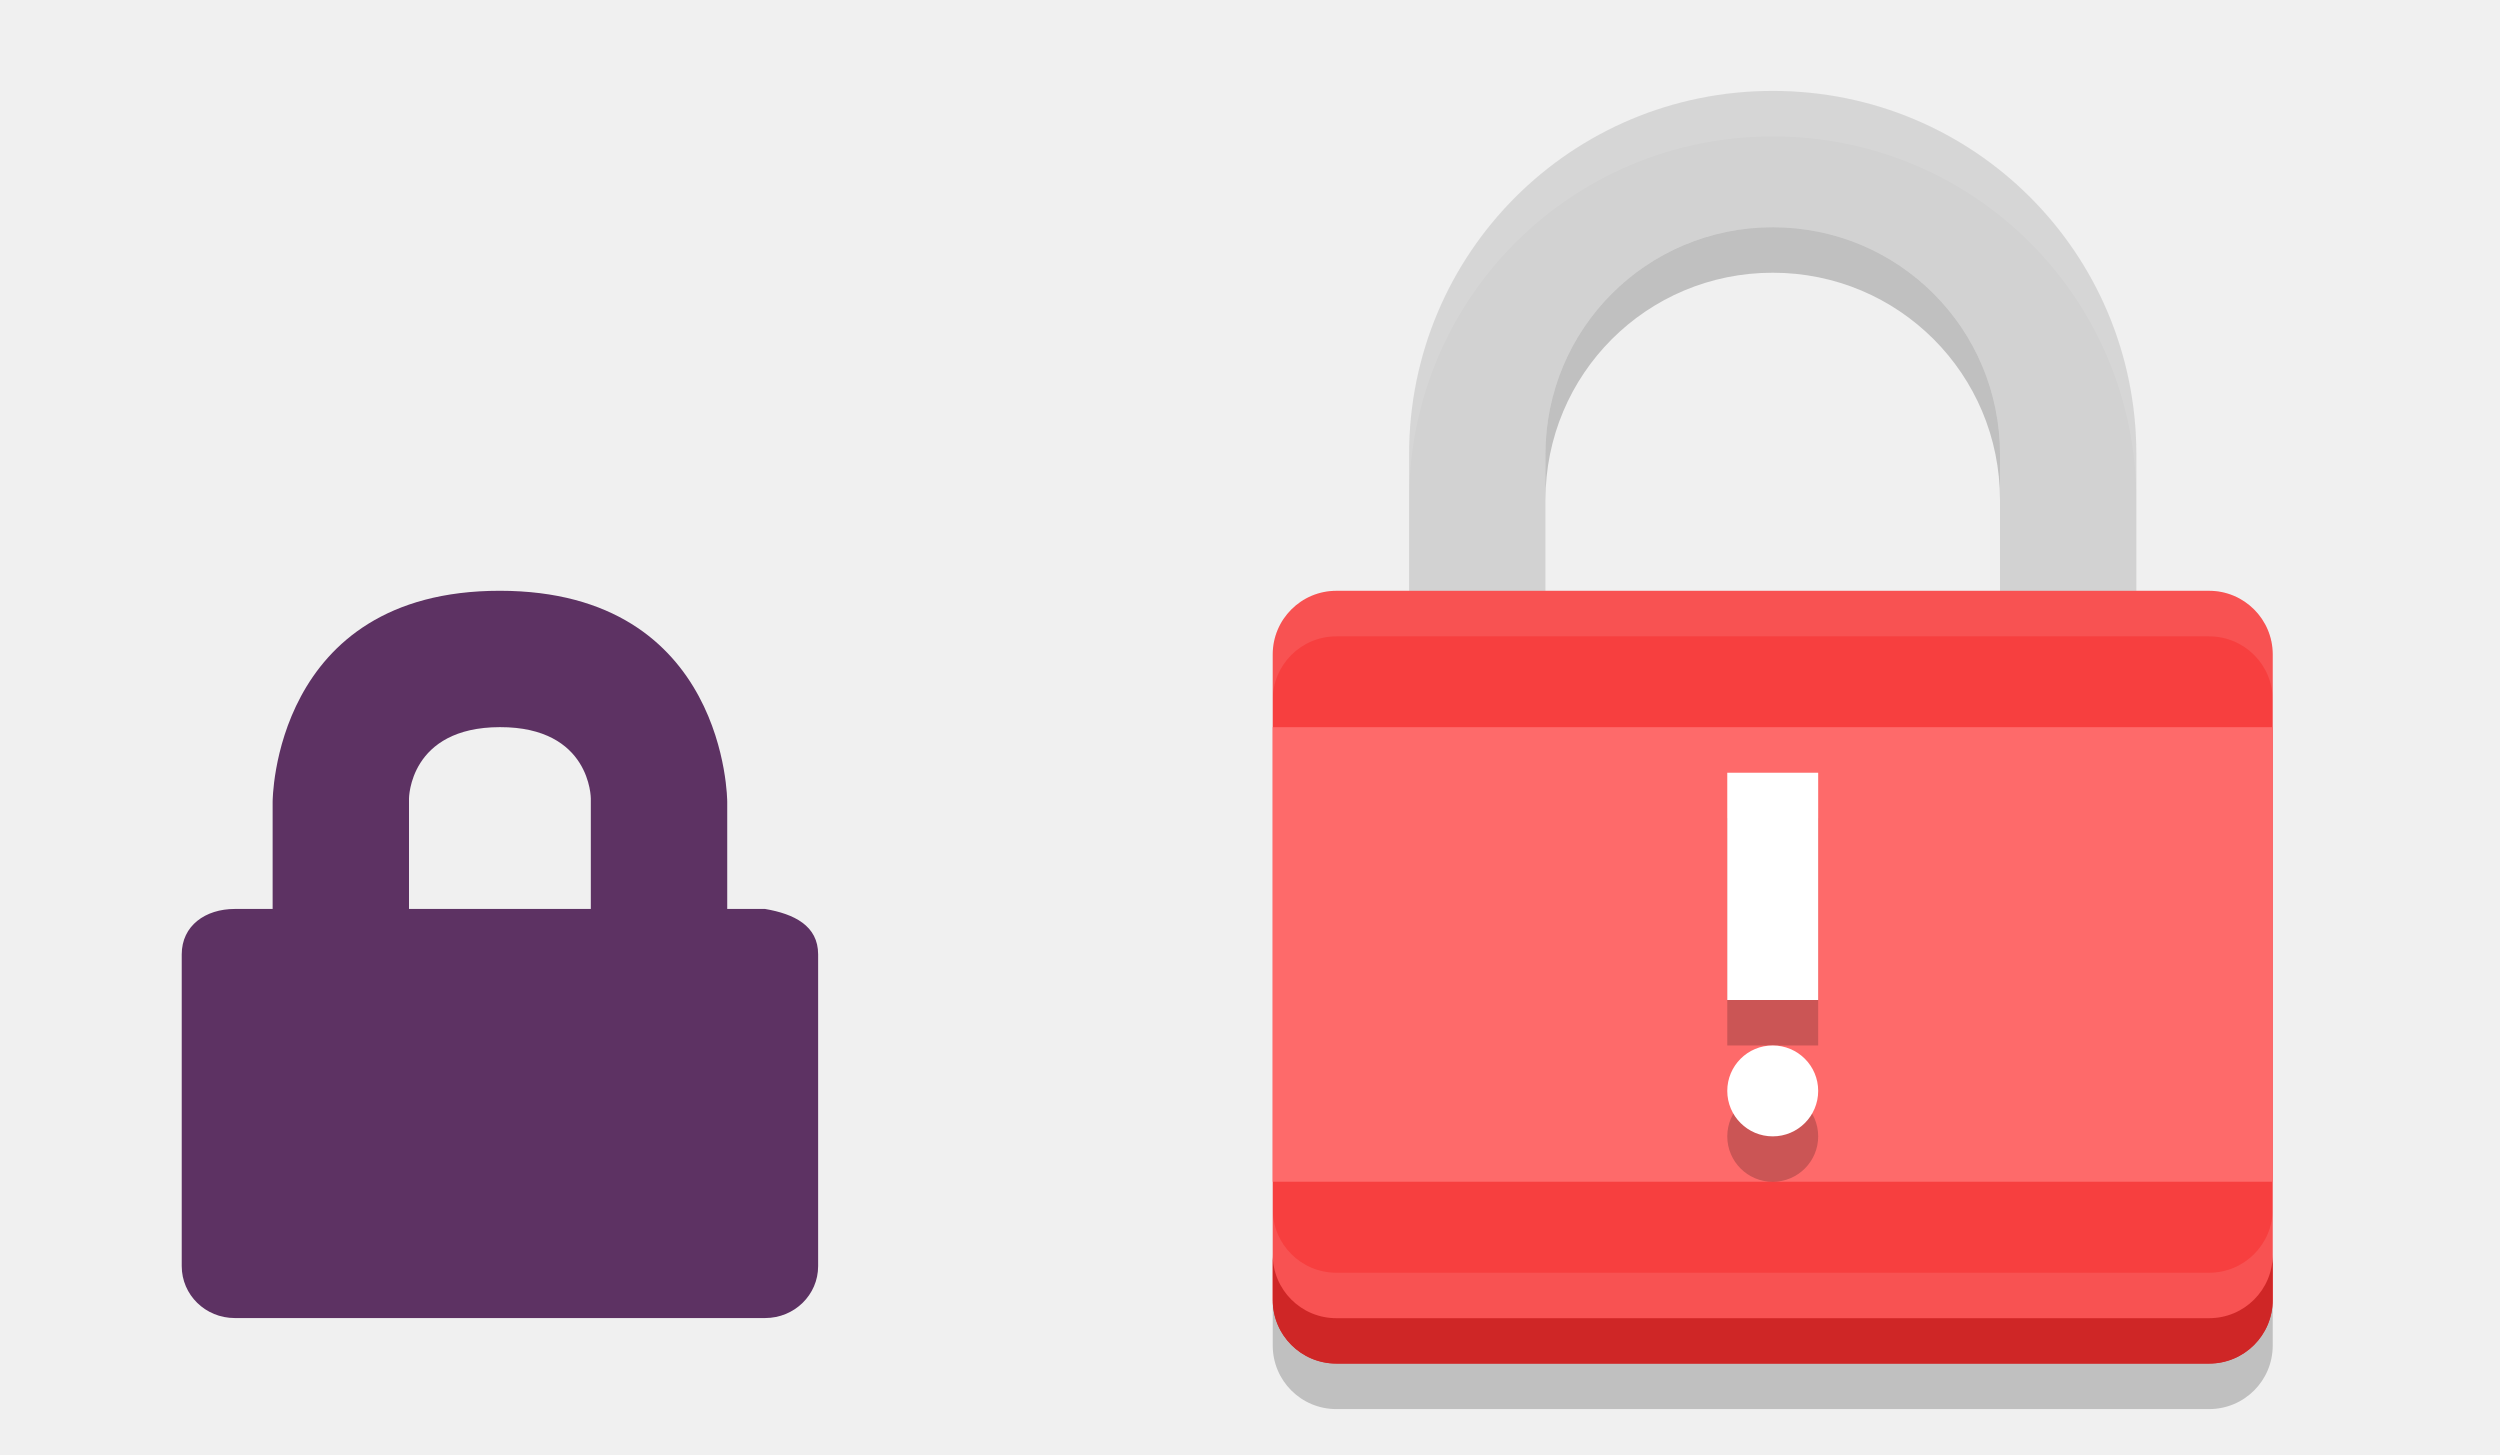
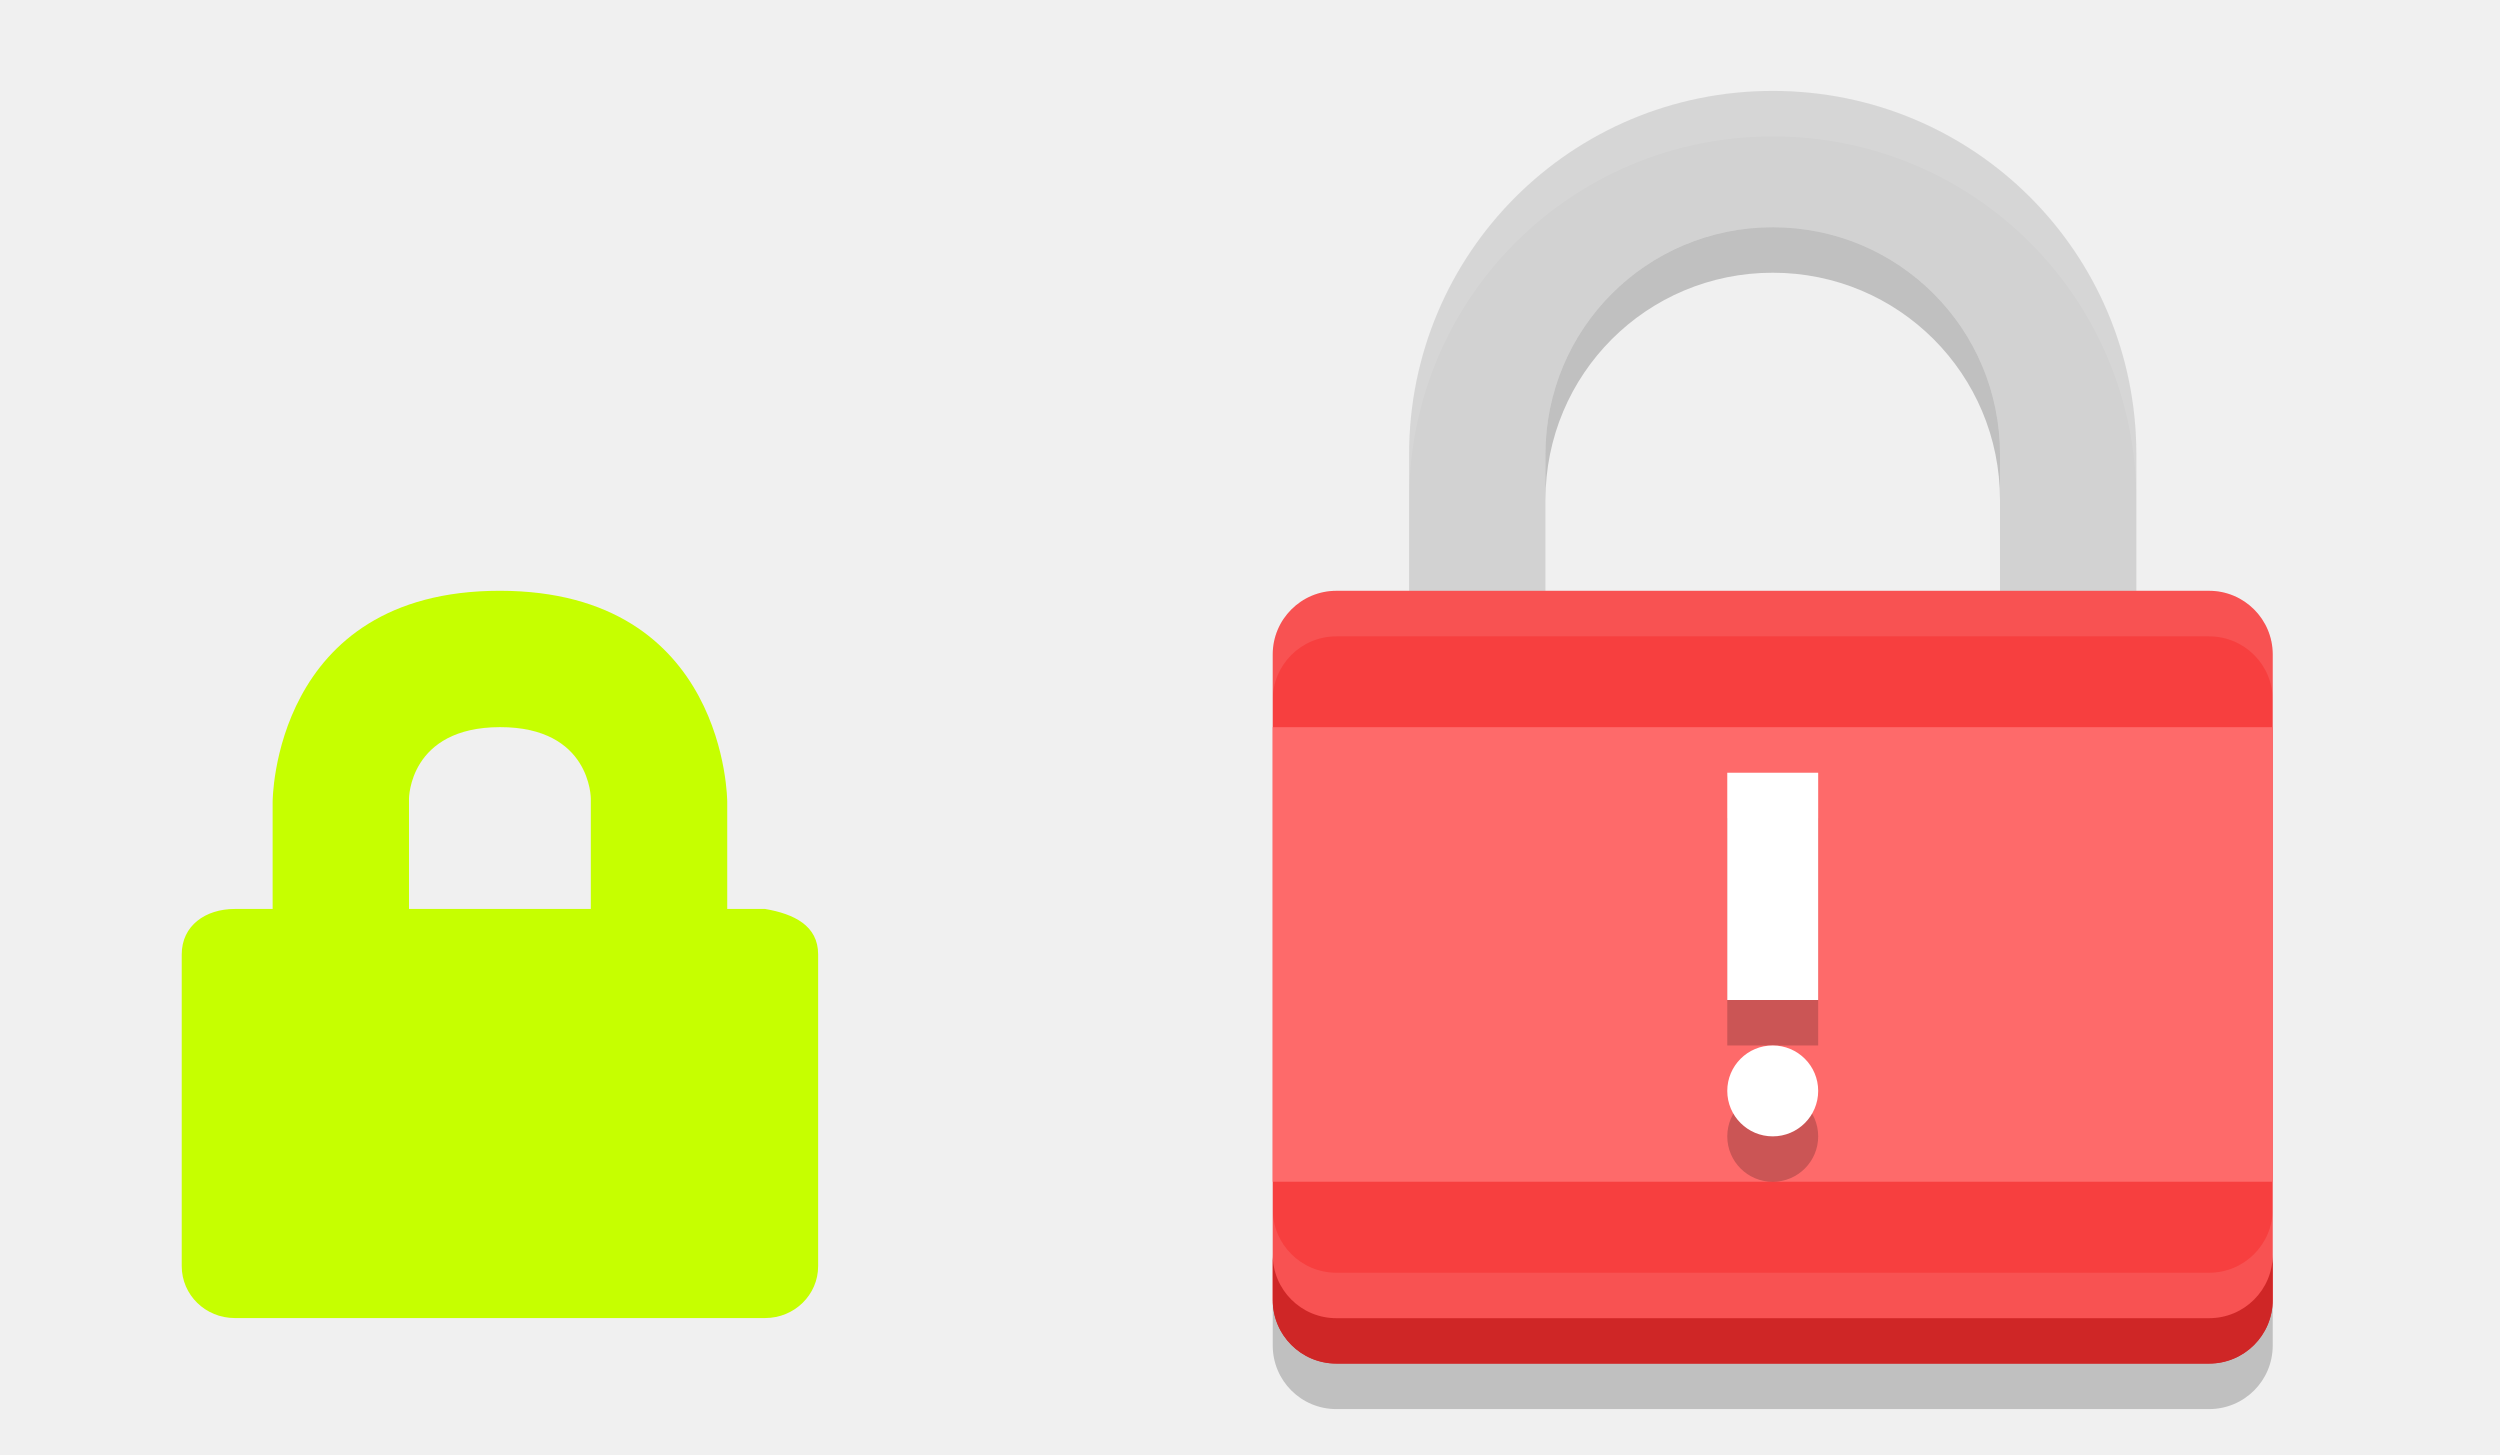
<svg xmlns="http://www.w3.org/2000/svg" id="svg4168" width="55" height="32" version="1.1" viewBox="0 0 55 32">
  <g id="layer1" transform="translate(0,-1020.362)">
    <g id="22-22-plasmavault-error" transform="translate(-347,1287.362)" style="enable-background:new">
      <rect id="rect4192" width="22" height="22" x="347" y="-257" style="opacity:0;fill:#2b0000;fill-opacity:0.404;fill-rule:nonzero;stroke:none;stroke-width:1;stroke-linecap:round;stroke-linejoin:round;stroke-miterlimit:4;stroke-dasharray:none;stroke-dashoffset:0;stroke-opacity:1" />
-       <path id="path5975" d="m 357.998,-254.003 c -5.003,-0.003 -5,4.643 -5,4.643 l 0,2.357 -0.833,0 c -0.646,0 -1.167,0.367 -1.167,1 l 0,6.857 c 0,0.633 0.52,1.143 1.167,1.143 l 11.667,0 c 0.646,0 1.167,-0.51 1.167,-1.143 l 0,-6.857 c 0,-0.633 -0.53,-0.891 -1.167,-1 l -0.833,0 0,-2.357 c 0,0 0.003,-4.639 -5,-4.643 z m 0,3 c 2.003,-0.003 2,1.571 2,1.571 l 0,2.429 -4,0 0,-2.429 c 0,0 0.003,-1.568 2,-1.571 z" style="color:#000000;display:inline;overflow:visible;visibility:visible;opacity:1;fill:#5d3263;fill-opacity:1;fill-rule:nonzero;stroke:none;stroke-width:1;marker:none;enable-background:accumulate" />
+       <path id="path5975" d="m 357.998,-254.003 c -5.003,-0.003 -5,4.643 -5,4.643 l 0,2.357 -0.833,0 c -0.646,0 -1.167,0.367 -1.167,1 l 0,6.857 c 0,0.633 0.52,1.143 1.167,1.143 l 11.667,0 c 0.646,0 1.167,-0.51 1.167,-1.143 l 0,-6.857 c 0,-0.633 -0.53,-0.891 -1.167,-1 l -0.833,0 0,-2.357 c 0,0 0.003,-4.639 -5,-4.643 z m 0,3 c 2.003,-0.003 2,1.571 2,1.571 l 0,2.429 -4,0 0,-2.429 c 0,0 0.003,-1.568 2,-1.571 z" style="color:#000000;display:inline;overflow:visible;visibility:visible;opacity:1;fill:#C6FF00;fill-opacity:1;fill-rule:nonzero;stroke:none;stroke-width:1;marker:none;enable-background:accumulate" />
    </g>
    <g id="plasmavault-error">
      <rect id="rect4187" width="32" height="32" x="23" y="1020.36" style="opacity:0.001;fill:#000000;fill-opacity:1;fill-rule:nonzero;stroke:none;stroke-width:2;stroke-linecap:round;stroke-linejoin:round;stroke-miterlimit:4;stroke-dasharray:none;stroke-opacity:1" />
      <path id="path4" d="m 39,1022.362 c -4.432,0 -8,3.568 -8,8 l 0,3 3,0 0,-3 c 0,-2.77 2.23,-5 5,-5 2.77,0 5,2.23 5,5 l 0,3 3,0 0,-3 c 0,-4.432 -3.568,-8 -8,-8 z" style="fill:#d2d2d2" />
      <rect id="rect6" width="17" height="22" x="-1050.36" y="-50" rx="1.4" ry="1.4" transform="matrix(0,-1,-1,0,0,0)" style="fill:#f73f3f;fill-opacity:1" />
      <path id="path8" d="m 39,1022.362 c -4.432,0 -8,3.568 -8,8 l 0,1 c 0,-4.432 3.568,-8 8,-8 4.432,0 8,3.568 8,8 l 0,-1 c 0,-4.432 -3.568,-8 -8,-8 z" style="opacity:0.1;fill:#ffffff" />
      <path id="path10" d="m 29.4,1033.362 c -0.776,0 -1.4,0.625 -1.4,1.4 l 0,1 c 0,-0.775 0.625,-1.4 1.4,-1.4 l 19.2,0 c 0.775,0 1.4,0.625 1.4,1.4 l 0,-1 c 0,-0.775 -0.625,-1.4 -1.4,-1.4 l -19.2,0 z" style="opacity:0.1;fill:#ffffff" />
      <path id="path12" d="m 28,1047.962 0,1 c 0,0.775 0.625,1.4 1.4,1.4 l 19.2,0 c 0.775,0 1.4,-0.625 1.4,-1.4 l 0,-1 c 0,0.775 -0.625,1.4 -1.4,1.4 l -19.2,0 c -0.775,0 -1.4,-0.625 -1.4,-1.4 z" style="fill:#cf2626;fill-opacity:1" />
      <path id="path14" d="m 28,1046.962 0,1 c 0,0.775 0.625,1.4 1.4,1.4 l 19.2,0 c 0.775,0 1.4,-0.625 1.4,-1.4 l 0,-1 c 0,0.775 -0.625,1.4 -1.4,1.4 l -19.2,0 c -0.775,0 -1.4,-0.625 -1.4,-1.4 z" style="opacity:0.1;fill:#ffffff" />
      <rect id="rect16" width="22" height="10" x="28" y="1036.36" rx="0" ry="0" style="fill:#fe6a6a;fill-opacity:1" />
      <path id="path18" d="m 39,1025.362 c -2.77,0 -5,2.23 -5,5 l 0,1 c 0,-2.77 2.23,-5 5,-5 2.77,0 5,2.23 5,5 l 0,-1 c 0,-2.77 -2.23,-5 -5,-5 z m -11,23.6 0,1 c 0,0.775 0.625,1.4 1.4,1.4 l 19.2,0 c 0.775,0 1.4,-0.625 1.4,-1.4 l 0,-1 c 0,0.775 -0.625,1.4 -1.4,1.4 l -19.2,0 c -0.775,0 -1.4,-0.625 -1.4,-1.4 z" style="opacity:0.2" />
      <path id="path4821" d="m 38,1038.362 0,5 2,0 0,-5 -2,0 z m 1,6 a 1,1 0 0 0 -1,1 1,1 0 0 0 1,1 1,1 0 0 0 1,-1 1,1 0 0 0 -1,-1 z" style="opacity:0.2;fill:#000000;fill-opacity:1;fill-rule:nonzero;stroke:none;stroke-width:2;stroke-linecap:round;stroke-linejoin:round;stroke-miterlimit:4;stroke-dasharray:none;stroke-opacity:1" />
      <path id="rect4816" d="m 38,1037.362 0,5 2,0 0,-5 -2,0 z m 1,6 a 1,1 0 0 0 -1,1 1,1 0 0 0 1,1 1,1 0 0 0 1,-1 1,1 0 0 0 -1,-1 z" style="opacity:1;fill:#ffffff;fill-opacity:1;fill-rule:nonzero;stroke:none;stroke-width:2;stroke-linecap:round;stroke-linejoin:round;stroke-miterlimit:4;stroke-dasharray:none;stroke-opacity:1" />
    </g>
  </g>
</svg>
